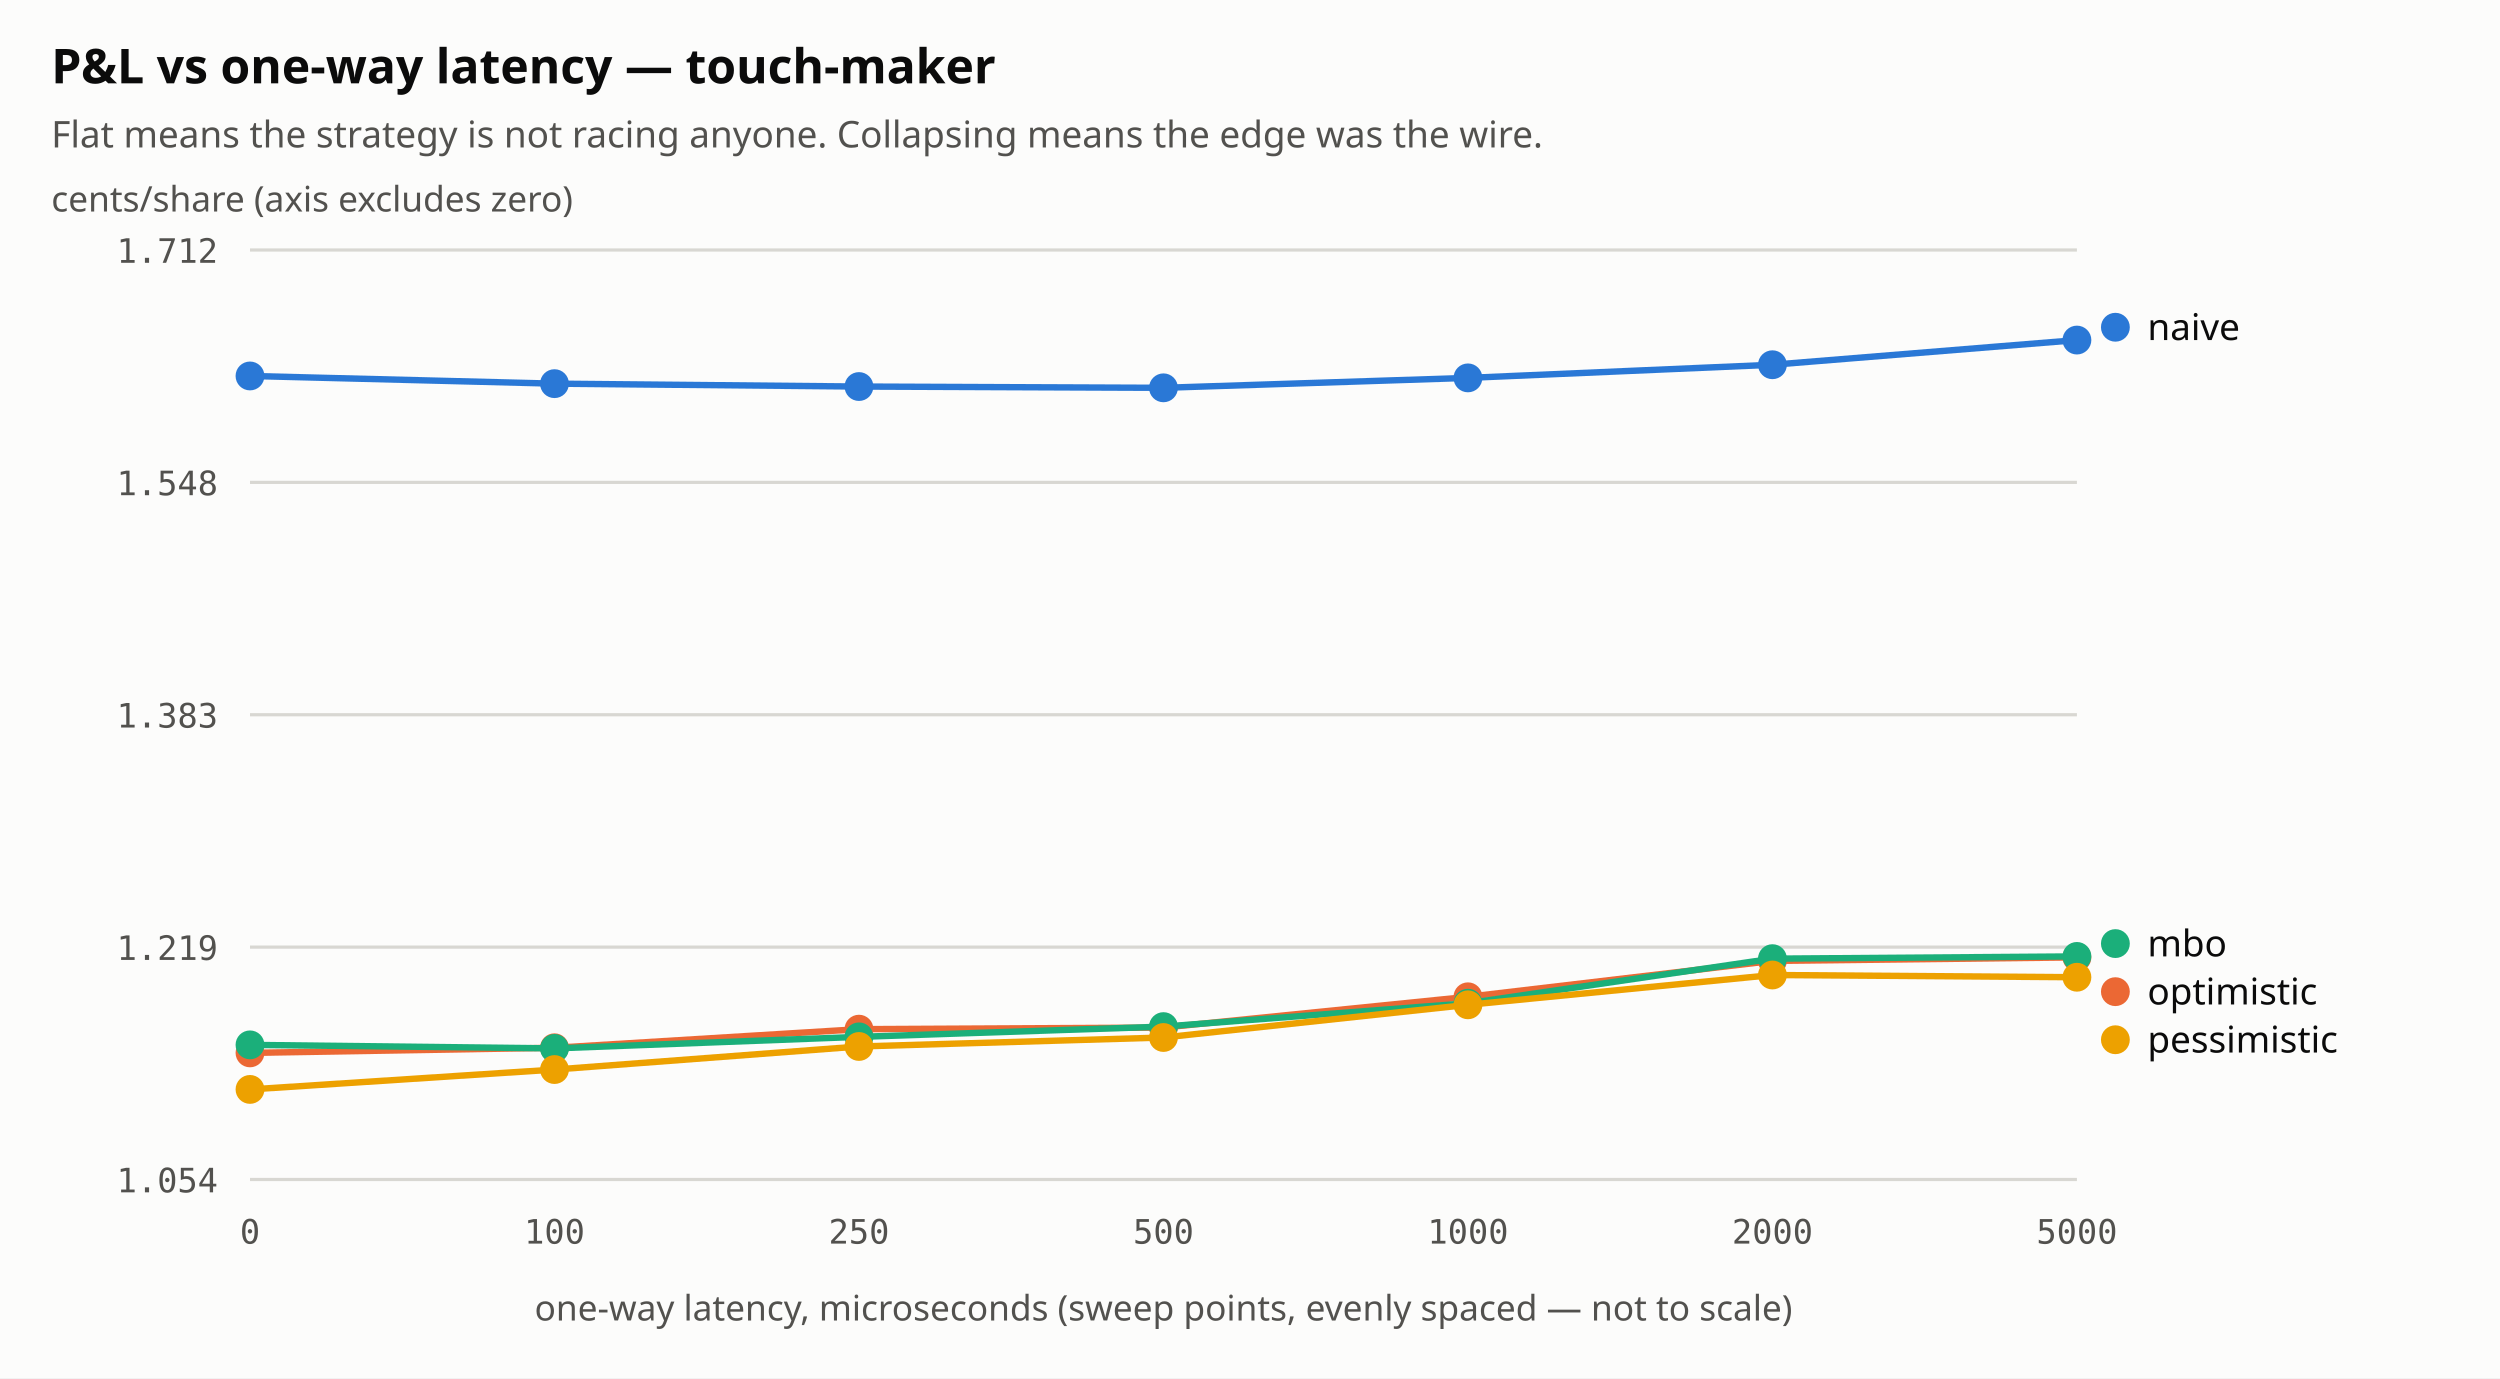
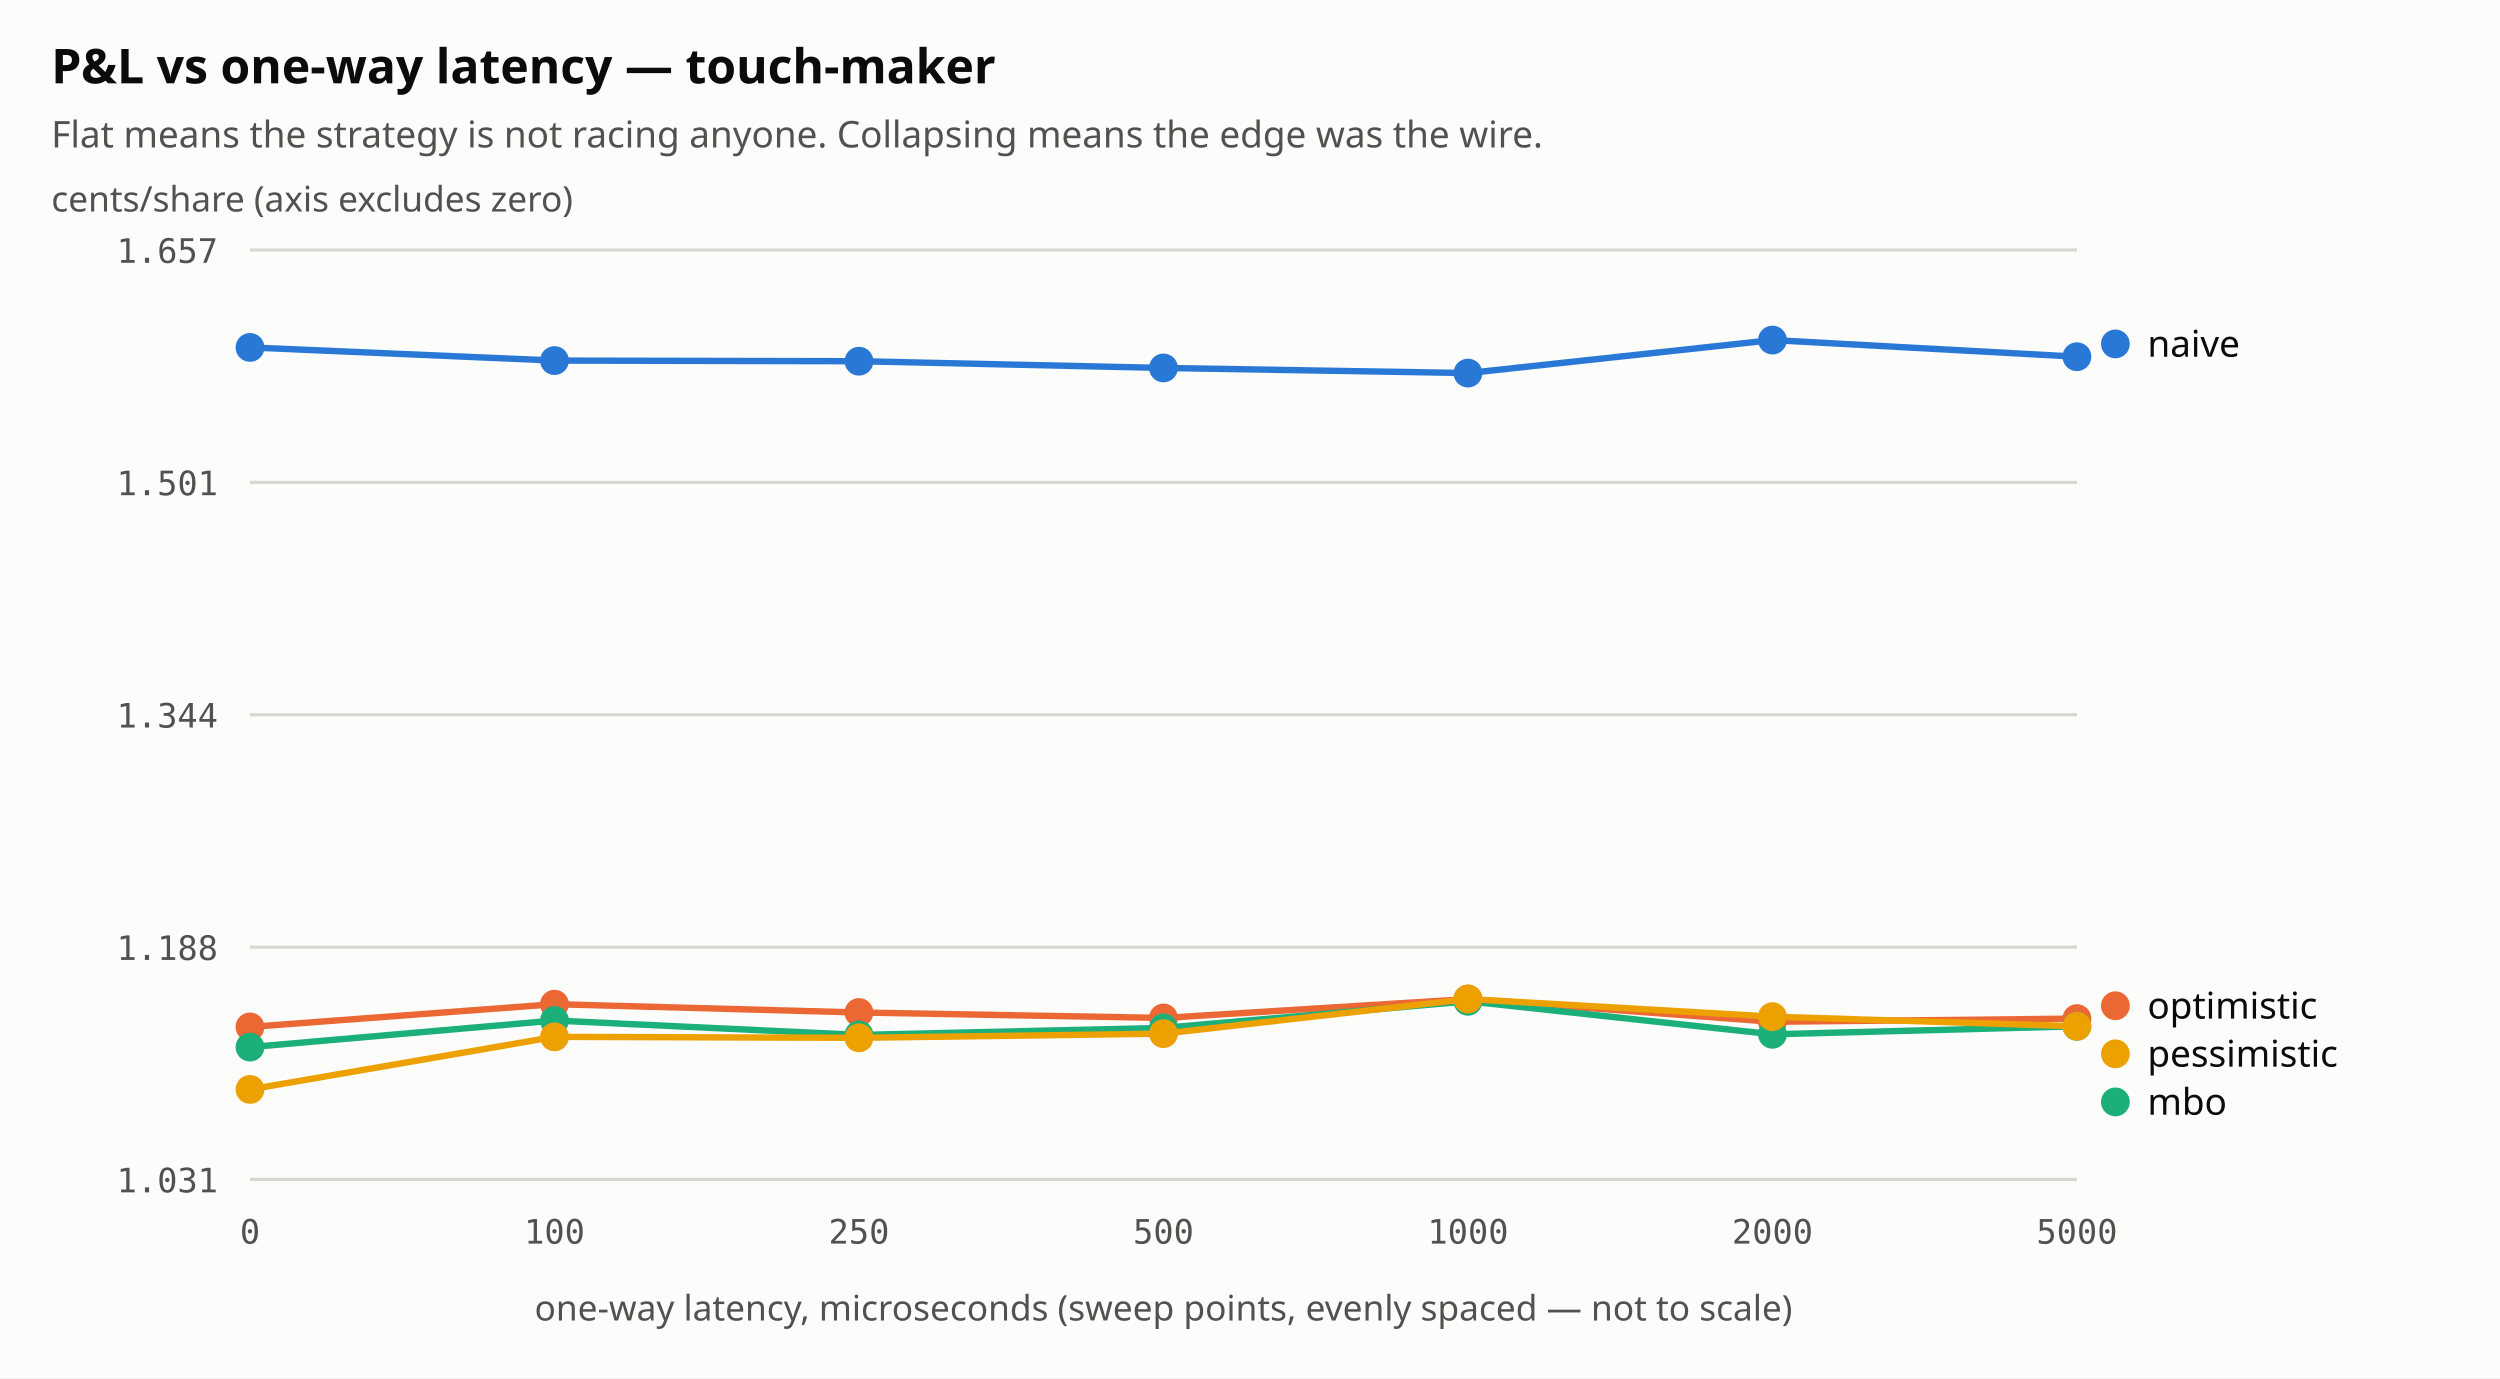
<svg xmlns="http://www.w3.org/2000/svg" viewBox="0 0 780 430" width="780" height="430" role="img" aria-label="P&amp;L vs one-way latency — touch-maker">
  <style>
  .surface { fill: #fcfcfb; }
  .ink     { fill: #0b0b0b; }
  .muted   { fill: #52514e; }
+   /* Text drawn ON a filled mark, so it needs the surface colour, not ink. */
+   .on-fill { fill: #fcfcfb; }
  .grid    { stroke: #d8d7d2; stroke-width: 1; }
  .axis    { stroke: #52514e; stroke-width: 1; }
  .s1 { fill: #2a78d6; stroke: #2a78d6; }
  .s2 { fill: #eb6834; stroke: #eb6834; }
  .s3 { fill: #1baf7a; stroke: #1baf7a; }
  .s4 { fill: #eda100; stroke: #eda100; }
  /* Stroke-only twins. A class that sets `fill` beats a fill="none"
     presentation attribute in the cascade, which silently turns every
     polyline into a filled blob. */
  .k1 { fill: none; stroke: #2a78d6; }
  .k2 { fill: none; stroke: #eb6834; }
  .k3 { fill: none; stroke: #1baf7a; }
  .k4 { fill: none; stroke: #eda100; }
  @media (prefers-color-scheme: dark) {
    .surface { fill: #1a1a19; }
    .ink     { fill: #ffffff; }
    .muted   { fill: #c3c2b7; }
+     .on-fill { fill: #1a1a19; }
    .grid    { stroke: #3a3a38; }
    .axis    { stroke: #c3c2b7; }
    .s1 { fill: #3987e5; stroke: #3987e5; }
    .s2 { fill: #d95926; stroke: #d95926; }
    .s3 { fill: #199e70; stroke: #199e70; }
    .s4 { fill: #c98500; stroke: #c98500; }
    .k1 { stroke: #3987e5; }
    .k2 { stroke: #d95926; }
    .k3 { stroke: #199e70; }
    .k4 { stroke: #c98500; }
  }
</style>
  <rect class="surface" width="780" height="430" />
  <text class="ink" x="16" y="26" font-family="system-ui,sans-serif" font-size="15" font-weight="600">P&amp;L vs one-way latency — touch-maker</text>
  <text class="muted" x="16" y="46" font-family="system-ui,sans-serif" font-size="11.5">Flat means the strategy is not racing anyone. Collapsing means the edge was the wire.</text>
  <text class="muted" x="16" y="66" font-family="system-ui,sans-serif" font-size="11">cents/share (axis excludes zero)</text>
  <line class="grid" x1="78" y1="368.0" x2="648" y2="368.0" />
-   <text class="muted" x="68" y="372.0" text-anchor="end" font-family="ui-monospace,monospace" font-size="10.5">1.054</text>
+   <text class="muted" x="68" y="372.0" text-anchor="end" font-family="ui-monospace,monospace" font-size="10.5">1.031</text>
  <line class="grid" x1="78" y1="295.5" x2="648" y2="295.5" />
-   <text class="muted" x="68" y="299.5" text-anchor="end" font-family="ui-monospace,monospace" font-size="10.5">1.219</text>
+   <text class="muted" x="68" y="299.5" text-anchor="end" font-family="ui-monospace,monospace" font-size="10.5">1.188</text>
  <line class="grid" x1="78" y1="223.0" x2="648" y2="223.0" />
-   <text class="muted" x="68" y="227.0" text-anchor="end" font-family="ui-monospace,monospace" font-size="10.5">1.383</text>
+   <text class="muted" x="68" y="227.0" text-anchor="end" font-family="ui-monospace,monospace" font-size="10.5">1.344</text>
  <line class="grid" x1="78" y1="150.5" x2="648" y2="150.5" />
-   <text class="muted" x="68" y="154.5" text-anchor="end" font-family="ui-monospace,monospace" font-size="10.5">1.548</text>
+   <text class="muted" x="68" y="154.5" text-anchor="end" font-family="ui-monospace,monospace" font-size="10.5">1.501</text>
  <line class="grid" x1="78" y1="78.0" x2="648" y2="78.0" />
-   <text class="muted" x="68" y="82.0" text-anchor="end" font-family="ui-monospace,monospace" font-size="10.5">1.712</text>
+   <text class="muted" x="68" y="82.0" text-anchor="end" font-family="ui-monospace,monospace" font-size="10.5">1.657</text>
  <text class="muted" x="78.0" y="388" text-anchor="middle" font-family="ui-monospace,monospace" font-size="10.5">0</text>
  <text class="muted" x="173.0" y="388" text-anchor="middle" font-family="ui-monospace,monospace" font-size="10.5">100</text>
  <text class="muted" x="268.0" y="388" text-anchor="middle" font-family="ui-monospace,monospace" font-size="10.5">250</text>
  <text class="muted" x="363.0" y="388" text-anchor="middle" font-family="ui-monospace,monospace" font-size="10.5">500</text>
  <text class="muted" x="458.0" y="388" text-anchor="middle" font-family="ui-monospace,monospace" font-size="10.5">1000</text>
  <text class="muted" x="553.0" y="388" text-anchor="middle" font-family="ui-monospace,monospace" font-size="10.5">2000</text>
  <text class="muted" x="648.0" y="388" text-anchor="middle" font-family="ui-monospace,monospace" font-size="10.5">5000</text>
  <text class="muted" x="363" y="412" text-anchor="middle" font-family="system-ui,sans-serif" font-size="11">one-way latency, microseconds (sweep points, evenly spaced — not to scale)</text>
-   <polyline class="k1" stroke-width="2" stroke-linejoin="round" points="78.0,117.3 173.0,119.7 268.0,120.6 363.0,121.0 458.0,117.9 553.0,113.8 648.0,106.1" />
-   <circle class="s1" cx="78.0" cy="117.3" r="4" />
-   <circle class="s1" cx="173.0" cy="119.7" r="4" />
-   <circle class="s1" cx="268.0" cy="120.6" r="4" />
-   <circle class="s1" cx="363.0" cy="121.0" r="4" />
-   <circle class="s1" cx="458.0" cy="117.9" r="4" />
-   <circle class="s1" cx="553.0" cy="113.8" r="4" />
-   <circle class="s1" cx="648.0" cy="106.1" r="4" />
-   <polyline class="k2" stroke-width="2" stroke-linejoin="round" points="78.0,328.5 173.0,326.9 268.0,321.1 363.0,320.6 458.0,311.0 553.0,299.8 648.0,298.7" />
-   <circle class="s2" cx="78.0" cy="328.5" r="4" />
-   <circle class="s2" cx="173.0" cy="326.9" r="4" />
-   <circle class="s2" cx="268.0" cy="321.1" r="4" />
-   <circle class="s2" cx="363.0" cy="320.6" r="4" />
-   <circle class="s2" cx="458.0" cy="311.0" r="4" />
-   <circle class="s2" cx="553.0" cy="299.8" r="4" />
-   <circle class="s2" cx="648.0" cy="298.7" r="4" />
-   <polyline class="k3" stroke-width="2" stroke-linejoin="round" points="78.0,326.0 173.0,327.1 268.0,323.5 363.0,320.3 458.0,313.0 553.0,299.1 648.0,298.4" />
-   <circle class="s3" cx="78.0" cy="326.0" r="4" />
-   <circle class="s3" cx="173.0" cy="327.1" r="4" />
-   <circle class="s3" cx="268.0" cy="323.5" r="4" />
-   <circle class="s3" cx="363.0" cy="320.3" r="4" />
-   <circle class="s3" cx="458.0" cy="313.0" r="4" />
-   <circle class="s3" cx="553.0" cy="299.1" r="4" />
-   <circle class="s3" cx="648.0" cy="298.4" r="4" />
-   <polyline class="k4" stroke-width="2" stroke-linejoin="round" points="78.0,339.9 173.0,333.7 268.0,326.5 363.0,323.7 458.0,313.5 553.0,304.2 648.0,304.9" />
+   <polyline class="k1" stroke-width="2" stroke-linejoin="round" points="78.0,108.4 173.0,112.5 268.0,112.7 363.0,114.8 458.0,116.4 553.0,106.1 648.0,111.3" />
+   <circle class="s1" cx="78.0" cy="108.4" r="4" />
+   <circle class="s1" cx="173.0" cy="112.5" r="4" />
+   <circle class="s1" cx="268.0" cy="112.7" r="4" />
+   <circle class="s1" cx="363.0" cy="114.8" r="4" />
+   <circle class="s1" cx="458.0" cy="116.4" r="4" />
+   <circle class="s1" cx="553.0" cy="106.1" r="4" />
+   <circle class="s1" cx="648.0" cy="111.3" r="4" />
+   <polyline class="k2" stroke-width="2" stroke-linejoin="round" points="78.0,320.4 173.0,313.3 268.0,315.9 363.0,317.6 458.0,311.7 553.0,318.8 648.0,317.8" />
+   <circle class="s2" cx="78.0" cy="320.4" r="4" />
+   <circle class="s2" cx="173.0" cy="313.3" r="4" />
+   <circle class="s2" cx="268.0" cy="315.9" r="4" />
+   <circle class="s2" cx="363.0" cy="317.6" r="4" />
+   <circle class="s2" cx="458.0" cy="311.7" r="4" />
+   <circle class="s2" cx="553.0" cy="318.8" r="4" />
+   <circle class="s2" cx="648.0" cy="317.8" r="4" />
+   <polyline class="k3" stroke-width="2" stroke-linejoin="round" points="78.0,326.7 173.0,318.4 268.0,322.9 363.0,320.7 458.0,312.4 553.0,322.7 648.0,320.2" />
+   <circle class="s3" cx="78.0" cy="326.7" r="4" />
+   <circle class="s3" cx="173.0" cy="318.4" r="4" />
+   <circle class="s3" cx="268.0" cy="322.9" r="4" />
+   <circle class="s3" cx="363.0" cy="320.7" r="4" />
+   <circle class="s3" cx="458.0" cy="312.4" r="4" />
+   <circle class="s3" cx="553.0" cy="322.7" r="4" />
+   <circle class="s3" cx="648.0" cy="320.2" r="4" />
+   <polyline class="k4" stroke-width="2" stroke-linejoin="round" points="78.0,339.9 173.0,323.5 268.0,323.8 363.0,322.5 458.0,311.7 553.0,317.2 648.0,320.2" />
  <circle class="s4" cx="78.0" cy="339.9" r="4" />
-   <circle class="s4" cx="173.0" cy="333.7" r="4" />
-   <circle class="s4" cx="268.0" cy="326.5" r="4" />
-   <circle class="s4" cx="363.0" cy="323.7" r="4" />
-   <circle class="s4" cx="458.0" cy="313.5" r="4" />
-   <circle class="s4" cx="553.0" cy="304.2" r="4" />
-   <circle class="s4" cx="648.0" cy="304.9" r="4" />
-   <circle class="s1" cx="660" cy="102.1" r="4" />
-   <text class="ink" x="670" y="106.1" font-family="system-ui,sans-serif" font-size="11.5">naive</text>
-   <circle class="s3" cx="660" cy="294.4" r="4" />
-   <text class="ink" x="670" y="298.4" font-family="system-ui,sans-serif" font-size="11.5">mbo</text>
-   <circle class="s2" cx="660" cy="309.4" r="4" />
-   <text class="ink" x="670" y="313.4" font-family="system-ui,sans-serif" font-size="11.5">optimistic</text>
-   <circle class="s4" cx="660" cy="324.4" r="4" />
-   <text class="ink" x="670" y="328.4" font-family="system-ui,sans-serif" font-size="11.5">pessimistic</text>
+   <circle class="s4" cx="173.0" cy="323.5" r="4" />
+   <circle class="s4" cx="268.0" cy="323.8" r="4" />
+   <circle class="s4" cx="363.0" cy="322.5" r="4" />
+   <circle class="s4" cx="458.0" cy="311.7" r="4" />
+   <circle class="s4" cx="553.0" cy="317.2" r="4" />
+   <circle class="s4" cx="648.0" cy="320.2" r="4" />
+   <circle class="s1" cx="660" cy="107.3" r="4" />
+   <text class="ink" x="670" y="111.3" font-family="system-ui,sans-serif" font-size="11.5">naive</text>
+   <circle class="s2" cx="660" cy="313.8" r="4" />
+   <text class="ink" x="670" y="317.8" font-family="system-ui,sans-serif" font-size="11.5">optimistic</text>
+   <circle class="s4" cx="660" cy="328.8" r="4" />
+   <text class="ink" x="670" y="332.8" font-family="system-ui,sans-serif" font-size="11.5">pessimistic</text>
+   <circle class="s3" cx="660" cy="343.8" r="4" />
+   <text class="ink" x="670" y="347.8" font-family="system-ui,sans-serif" font-size="11.5">mbo</text>
</svg>
